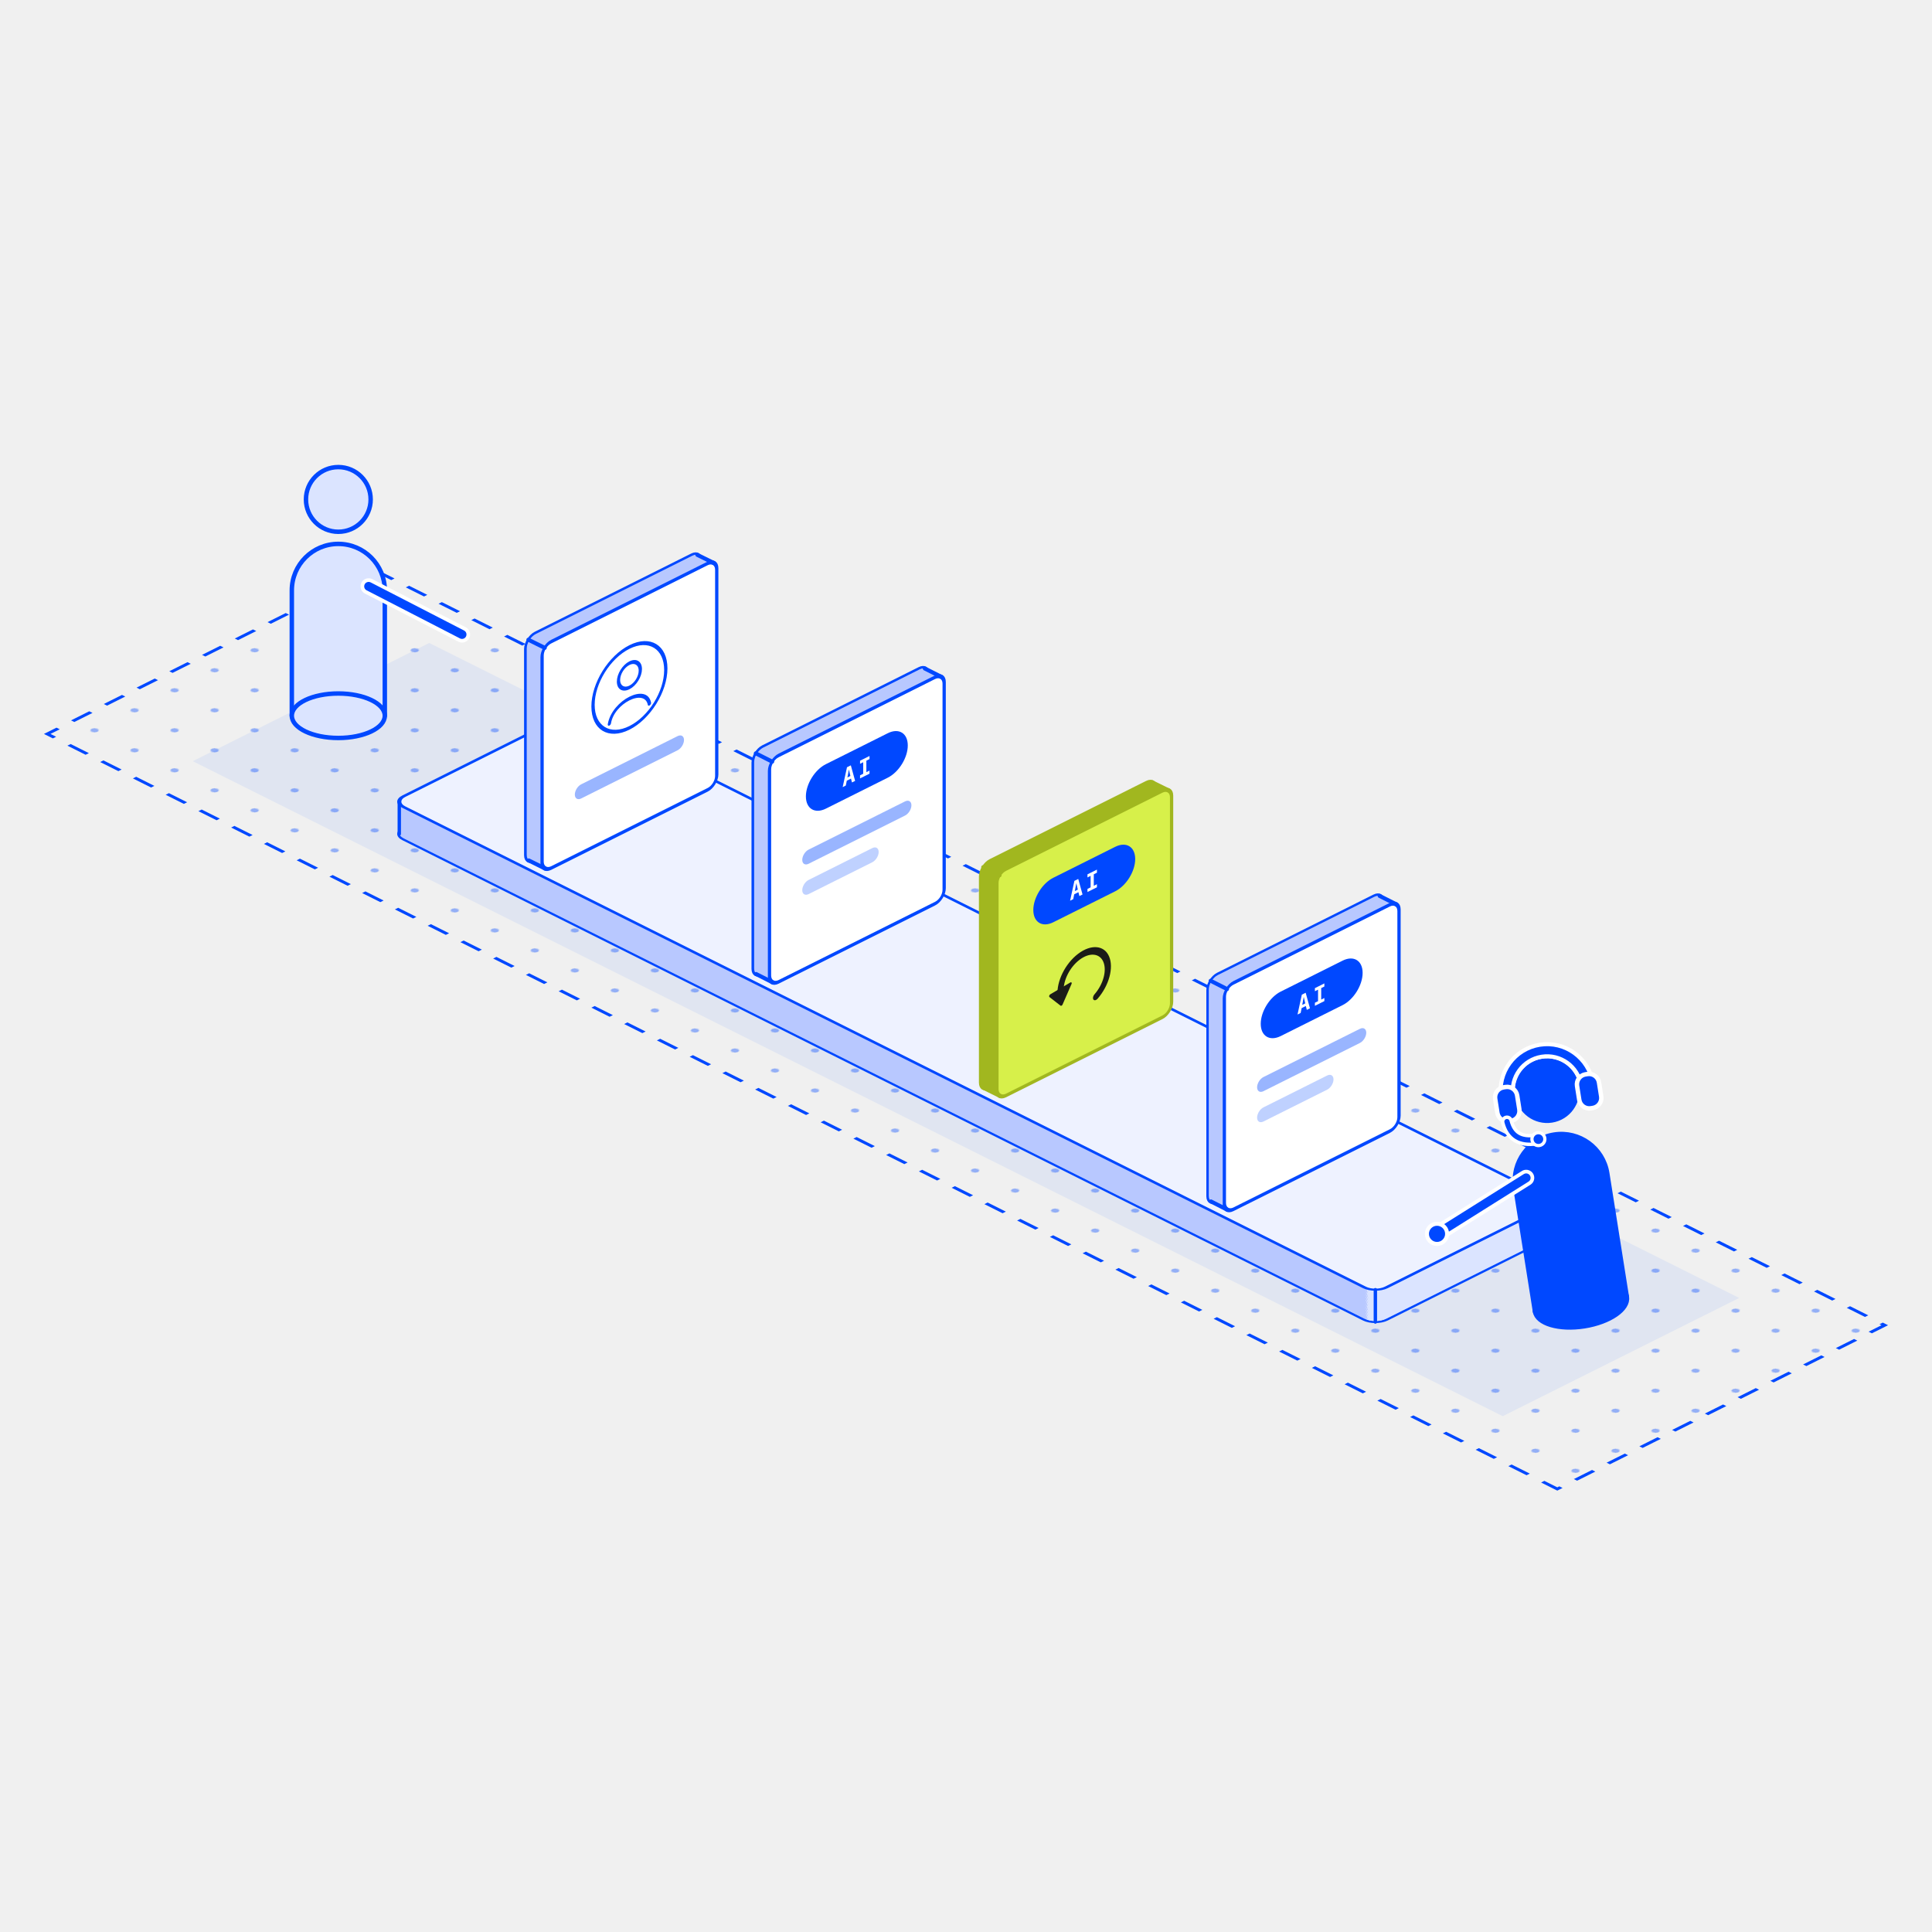
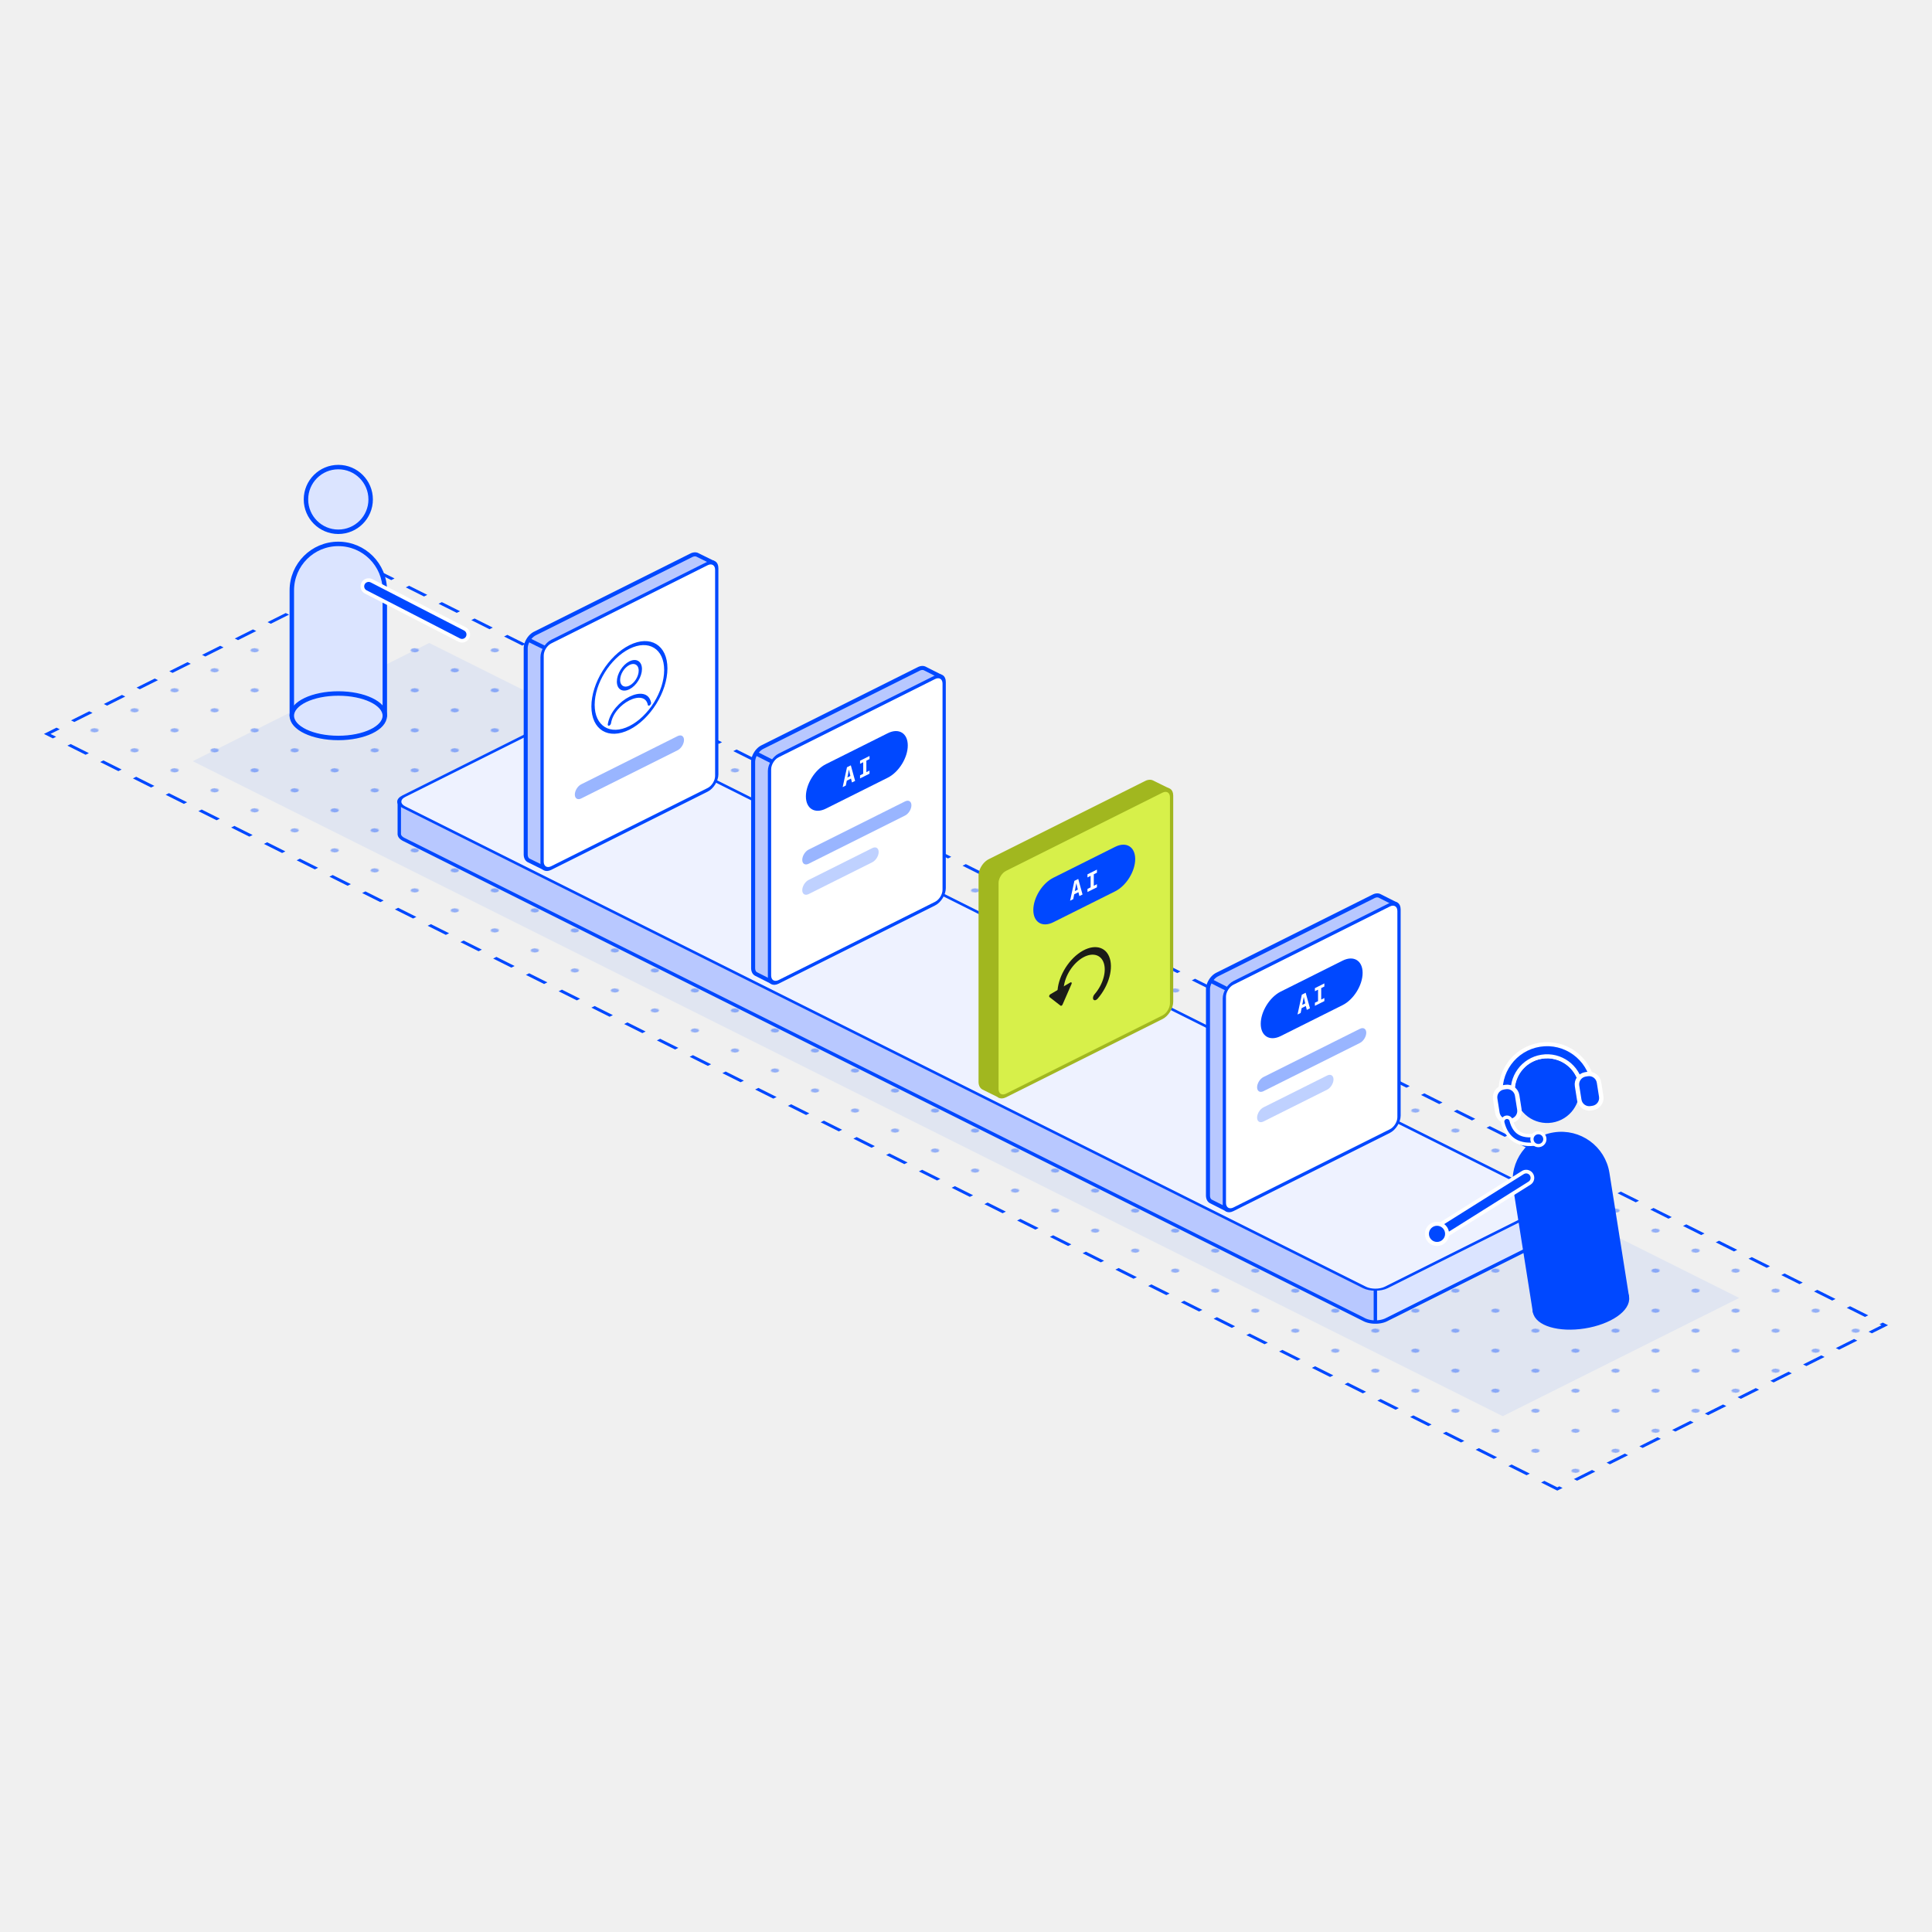
<svg xmlns="http://www.w3.org/2000/svg" width="820" height="820" viewBox="0 0 820 820" role="img" aria-label="Isometric illustration for AI Product UX. A long pale strip lies on a dotted floor like a timeline. Four small cards stand on it: one from a person, two marked AI, and in the middle a lime card marked AI with an undo arrow. A pale customer at the far end reaches toward the undone AI card, and a solid blue support person wearing a headset at the near end leans in with a fingertip on the same history." style="display: block">
  <g transform="translate(410 410) scale(0.858) translate(-594.5 -450.8)">
    <defs>
      <pattern id="floorDots" width="22" height="22" patternUnits="userSpaceOnUse">
        <circle cx="11" cy="11" r="1.6" fill="#0048FF" fill-opacity="0.38" />
      </pattern>
      <linearGradient id="stripSide" x1="0" y1="1" x2="1" y2="0">
        <stop offset="0.5" stop-color="#B8C8FF" />
        <stop offset="0.5" stop-color="#DBE4FF" />
      </linearGradient>
+       <linearGradient id="stripSide-crease-33" x1="-168.864" y1="805.349" x2="1245.349" y2="-608.864" gradientUnits="userSpaceOnUse">
+         <stop offset="0.5" stop-color="#B8C8FF" />
+         <stop offset="0.5" stop-color="#DBE4FF" />
+       </linearGradient>
    </defs>
    <g transform="matrix(0.9 0.45 -0.9 0.45 302.0 255.0)">
      <rect width="830" height="180" fill="url(#floorDots)" />
      <rect width="830" height="180" fill="none" stroke="#0048FF" stroke-width="1.8" stroke-dasharray="10 8" />
      <rect x="55.0" y="25.0" width="720" height="130" fill="#0048FF" fill-opacity="0.07" />
    </g>
    <path d="M261.0 327.0 V265.0 A23 23 0 0 1 307.0 265.0 V327.0 Z" fill="#DBE4FF" stroke="#0048FF" stroke-width="2.2" stroke-linejoin="round" />
    <ellipse cx="284.0" cy="327.0" rx="23" ry="11" fill="#DBE4FF" stroke="#0048FF" stroke-width="2.2" />
    <circle cx="284.0" cy="220.0" r="16" fill="#DBE4FF" stroke="#0048FF" stroke-width="2.2" />
    <path d="M299.0 263.0 L345.2 286.8" stroke="#FFFFFF" stroke-width="8" stroke-linecap="round" />
    <path d="M299.0 263.0 L345.2 286.8" stroke="#0048FF" stroke-width="4.4" stroke-linecap="round" />
    <g transform="matrix(0.9 0.45 -0.9 0.45 401.0 340.5)">
-       <rect width="540" height="100" rx="6" fill="url(#stripSide)" stroke="#0048FF" stroke-width="1.6" />
+       <rect width="540" height="100" rx="6" fill="url(#stripSide-crease-33)" />
    </g>
    <g transform="matrix(0.9 0.45 -0.9 0.45 401.0 340.0)">
-       <rect width="540" height="100" rx="6" fill="url(#stripSide)" />
+       <rect width="540" height="100" rx="6" fill="url(#stripSide-crease-33)" />
    </g>
    <g transform="matrix(0.9 0.45 -0.9 0.45 401.0 339.5)">
-       <rect width="540" height="100" rx="6" fill="url(#stripSide)" />
+       <rect width="540" height="100" rx="6" fill="url(#stripSide-crease-33)" />
    </g>
    <g transform="matrix(0.9 0.45 -0.9 0.45 401.0 339.0)">
-       <rect width="540" height="100" rx="6" fill="url(#stripSide)" />
+       <rect width="540" height="100" rx="6" fill="url(#stripSide-crease-33)" />
    </g>
    <g transform="matrix(0.9 0.45 -0.9 0.45 401.0 338.5)">
-       <rect width="540" height="100" rx="6" fill="url(#stripSide)" />
+       <rect width="540" height="100" rx="6" fill="url(#stripSide-crease-33)" />
    </g>
    <g transform="matrix(0.9 0.45 -0.9 0.45 401.0 338.0)">
-       <rect width="540" height="100" rx="6" fill="url(#stripSide)" />
+       <rect width="540" height="100" rx="6" fill="url(#stripSide-crease-33)" />
    </g>
    <g transform="matrix(0.9 0.45 -0.9 0.45 401.0 337.5)">
-       <rect width="540" height="100" rx="6" fill="url(#stripSide)" />
+       <rect width="540" height="100" rx="6" fill="url(#stripSide-crease-33)" />
    </g>
    <g transform="matrix(0.9 0.45 -0.9 0.45 401.0 337.0)">
-       <rect width="540" height="100" rx="6" fill="url(#stripSide)" />
+       <rect width="540" height="100" rx="6" fill="url(#stripSide-crease-33)" />
    </g>
    <g transform="matrix(0.9 0.45 -0.9 0.45 401.0 336.5)">
-       <rect width="540" height="100" rx="6" fill="url(#stripSide)" />
+       <rect width="540" height="100" rx="6" fill="url(#stripSide-crease-33)" />
    </g>
    <g transform="matrix(0.9 0.45 -0.9 0.45 401.0 336.0)">
-       <rect width="540" height="100" rx="6" fill="url(#stripSide)" />
+       <rect width="540" height="100" rx="6" fill="url(#stripSide-crease-33)" />
    </g>
    <g transform="matrix(0.9 0.45 -0.9 0.45 401.0 335.5)">
-       <rect width="540" height="100" rx="6" fill="url(#stripSide)" />
+       <rect width="540" height="100" rx="6" fill="url(#stripSide-crease-33)" />
    </g>
    <g transform="matrix(0.9 0.45 -0.9 0.45 401.0 335.0)">
-       <rect width="540" height="100" rx="6" fill="url(#stripSide)" />
+       <rect width="540" height="100" rx="6" fill="url(#stripSide-crease-33)" />
    </g>
    <g transform="matrix(0.9 0.45 -0.9 0.45 401.0 334.5)">
-       <rect width="540" height="100" rx="6" fill="url(#stripSide)" />
+       <rect width="540" height="100" rx="6" fill="url(#stripSide-crease-33)" />
    </g>
    <g transform="matrix(0.9 0.45 -0.9 0.45 401.0 334.0)">
-       <rect width="540" height="100" rx="6" fill="url(#stripSide)" />
+       <rect width="540" height="100" rx="6" fill="url(#stripSide-crease-33)" />
    </g>
    <g transform="matrix(0.9 0.45 -0.9 0.45 401.0 333.5)">
-       <rect width="540" height="100" rx="6" fill="url(#stripSide)" />
+       <rect width="540" height="100" rx="6" fill="url(#stripSide-crease-33)" />
    </g>
    <g transform="matrix(0.9 0.45 -0.9 0.45 401.0 333.0)">
-       <rect width="540" height="100" rx="6" fill="url(#stripSide)" />
+       <rect width="540" height="100" rx="6" fill="url(#stripSide-crease-33)" />
    </g>
    <g transform="matrix(0.9 0.45 -0.9 0.45 401.0 332.5)">
-       <rect width="540" height="100" rx="6" fill="url(#stripSide)" />
+       <rect width="540" height="100" rx="6" fill="url(#stripSide-crease-33)" />
    </g>
    <g transform="matrix(0.9 0.45 -0.9 0.45 401.0 332.0)">
-       <rect width="540" height="100" rx="6" fill="url(#stripSide)" />
+       <rect width="540" height="100" rx="6" fill="url(#stripSide-crease-33)" />
    </g>
    <g transform="matrix(0.9 0.45 -0.9 0.45 401.0 331.5)">
-       <rect width="540" height="100" rx="6" fill="url(#stripSide)" />
+       <rect width="540" height="100" rx="6" fill="url(#stripSide-crease-33)" />
    </g>
    <g transform="matrix(0.9 0.45 -0.9 0.45 401.0 331.0)">
-       <rect width="540" height="100" rx="6" fill="url(#stripSide)" />
+       <rect width="540" height="100" rx="6" fill="url(#stripSide-crease-33)" />
    </g>
    <g transform="matrix(0.9 0.45 -0.9 0.45 401.0 330.5)">
-       <rect width="540" height="100" rx="6" fill="url(#stripSide)" />
+       <rect width="540" height="100" rx="6" fill="url(#stripSide-crease-33)" />
    </g>
    <g transform="matrix(0.9 0.45 -0.9 0.45 401.0 330.0)">
-       <rect width="540" height="100" rx="6" fill="url(#stripSide)" />
+       <rect width="540" height="100" rx="6" fill="url(#stripSide-crease-33)" />
    </g>
    <g transform="matrix(0.9 0.45 -0.9 0.45 401.0 329.5)">
-       <rect width="540" height="100" rx="6" fill="url(#stripSide)" />
+       <rect width="540" height="100" rx="6" fill="url(#stripSide-crease-33)" />
    </g>
    <g transform="matrix(0.9 0.45 -0.9 0.45 401.0 329.0)">
-       <rect width="540" height="100" rx="6" fill="url(#stripSide)" />
+       <rect width="540" height="100" rx="6" fill="url(#stripSide-crease-33)" />
    </g>
    <g transform="matrix(0.9 0.45 -0.9 0.45 401.0 328.5)">
-       <rect width="540" height="100" rx="6" fill="url(#stripSide)" />
+       <rect width="540" height="100" rx="6" fill="url(#stripSide-crease-33)" />
    </g>
    <g transform="matrix(0.9 0.45 -0.9 0.45 401.0 328.0)">
-       <rect width="540" height="100" rx="6" fill="url(#stripSide)" />
+       <rect width="540" height="100" rx="6" fill="url(#stripSide-crease-33)" />
    </g>
    <g transform="matrix(0.9 0.45 -0.9 0.45 401.0 327.5)">
-       <rect width="540" height="100" rx="6" fill="url(#stripSide)" />
+       <rect width="540" height="100" rx="6" fill="url(#stripSide-crease-33)" />
    </g>
    <g transform="matrix(0.9 0.45 -0.9 0.45 401.0 327.0)">
-       <rect width="540" height="100" rx="6" fill="url(#stripSide)" />
+       <rect width="540" height="100" rx="6" fill="url(#stripSide-crease-33)" />
    </g>
    <g transform="matrix(0.9 0.45 -0.9 0.45 401.0 326.5)">
-       <rect width="540" height="100" rx="6" fill="url(#stripSide)" />
+       <rect width="540" height="100" rx="6" fill="url(#stripSide-crease-33)" />
    </g>
    <g transform="matrix(0.9 0.45 -0.9 0.45 401.0 326.0)">
-       <rect width="540" height="100" rx="6" fill="url(#stripSide)" />
+       <rect width="540" height="100" rx="6" fill="url(#stripSide-crease-33)" />
    </g>
    <g transform="matrix(0.9 0.45 -0.9 0.45 401.0 325.5)">
-       <rect width="540" height="100" rx="6" fill="url(#stripSide)" />
+       <rect width="540" height="100" rx="6" fill="url(#stripSide-crease-33)" />
    </g>
    <g transform="matrix(0.9 0.45 -0.9 0.45 401.0 325.0)">
-       <rect width="540" height="100" rx="6" fill="url(#stripSide)" />
-     </g>
+       <rect width="540" height="100" rx="6" fill="url(#stripSide-crease-33)" />
+     </g>
+     <path d="M883.84 567.50 L883.84 583.50 L883.82 583.75 L883.77 584.00 L883.69 584.24 L883.58 584.49 L883.43 584.73 L883.26 584.96 L883.05 585.19 L882.81 585.41 L882.55 585.62 L882.26 585.82 L881.94 586.02 L881.60 586.20 L802.40 625.80 L802.04 625.97 L801.65 626.13 L801.24 626.27 L800.82 626.41 L800.38 626.52 L799.92 626.63 L799.45 626.72 L798.98 626.79 L798.49 626.85 L798.00 626.89 L797.50 626.91 L797.00 626.92 L796.50 626.91 L796.00 626.89 L795.51 626.85 L795.02 626.79 L794.55 626.72 L794.08 626.63 L793.62 626.52 L793.18 626.41 L792.76 626.27 L792.35 626.13 L791.96 625.97 L791.60 625.80 L316.40 388.20 L316.06 388.02 L315.74 387.82 L315.45 387.62 L315.19 387.41 L314.95 387.19 L314.74 386.96 L314.57 386.73 L314.42 386.49 L314.31 386.24 L314.23 386.00 L314.18 385.75 L314.16 385.50 L314.16 369.50" fill="none" stroke="#0048FF" stroke-width="1.44" vector-effect="non-scaling-stroke" stroke-linecap="butt" stroke-linejoin="round" data-polish="slab-outline" />
+     <path d="M797.00 610.92 L797.00 626.92" fill="none" stroke="#0048FF" stroke-width="1.44" vector-effect="non-scaling-stroke" stroke-linecap="butt" stroke-linejoin="round" data-polish="slab-crease" />
    <g transform="matrix(0.9 0.45 -0.9 0.45 401.0 324.5)">
-       <rect width="540" height="100" rx="6" fill="#EEF2FF" stroke="#0048FF" stroke-width="1.6" />
-     </g>
-     <path d="M883.84 567.50 L883.84 583.50 M797.00 610.92 L797.00 626.92 M314.16 369.50 L314.16 385.50" fill="none" stroke="#0048FF" stroke-width="1.44" stroke-linecap="round" vector-effect="non-scaling-stroke" data-polish="corner-edges" />
+       <rect width="540" height="100" rx="6" fill="#EEF2FF" stroke-width="1.6" />
+       <rect width="540" height="100" rx="6" stroke="#0048FF" stroke-width="1.6" data-i="41" fill="none" data-polish="front-outline" />
+     </g>
    <g transform="matrix(0.9 -0.45 0 1 376.7 288.6)">
-       <rect width="96" height="112" rx="5" fill="#B8C8FF" stroke="#0048FF" stroke-width="1.8" />
+       <rect width="96" height="112" rx="5" fill="#B8C8FF" />
    </g>
    <g transform="matrix(0.9 -0.45 0 1 377.2 288.8)">
      <rect width="96" height="112" rx="5" fill="#B8C8FF" />
    </g>
    <g transform="matrix(0.9 -0.45 0 1 377.6 289.0)">
      <rect width="96" height="112" rx="5" fill="#B8C8FF" />
    </g>
    <g transform="matrix(0.9 -0.45 0 1 378.1 289.2)">
      <rect width="96" height="112" rx="5" fill="#B8C8FF" />
    </g>
    <g transform="matrix(0.9 -0.45 0 1 378.5 289.5)">
      <rect width="96" height="112" rx="5" fill="#B8C8FF" />
    </g>
    <g transform="matrix(0.9 -0.45 0 1 378.9 289.7)">
      <rect width="96" height="112" rx="5" fill="#B8C8FF" />
    </g>
    <g transform="matrix(0.9 -0.45 0 1 379.4 289.9)">
      <rect width="96" height="112" rx="5" fill="#B8C8FF" />
    </g>
    <g transform="matrix(0.9 -0.45 0 1 379.9 290.1)">
      <rect width="96" height="112" rx="5" fill="#B8C8FF" />
    </g>
    <g transform="matrix(0.9 -0.45 0 1 380.3 290.4)">
      <rect width="96" height="112" rx="5" fill="#B8C8FF" />
    </g>
    <g transform="matrix(0.9 -0.45 0 1 380.8 290.6)">
      <rect width="96" height="112" rx="5" fill="#B8C8FF" />
    </g>
    <g transform="matrix(0.9 -0.45 0 1 381.2 290.8)">
      <rect width="96" height="112" rx="5" fill="#B8C8FF" />
    </g>
    <g transform="matrix(0.9 -0.45 0 1 381.7 291.0)">
      <rect width="96" height="112" rx="5" fill="#B8C8FF" />
    </g>
    <g transform="matrix(0.9 -0.45 0 1 382.1 291.2)">
      <rect width="96" height="112" rx="5" fill="#B8C8FF" />
    </g>
    <g transform="matrix(0.9 -0.45 0 1 382.6 291.5)">
      <rect width="96" height="112" rx="5" fill="#B8C8FF" />
    </g>
    <g transform="matrix(0.9 -0.45 0 1 383.0 291.7)">
      <rect width="96" height="112" rx="5" fill="#B8C8FF" />
    </g>
    <g transform="matrix(0.9 -0.45 0 1 383.4 291.9)">
      <rect width="96" height="112" rx="5" fill="#B8C8FF" />
    </g>
    <g transform="matrix(0.9 -0.45 0 1 383.9 292.2)">
      <rect width="96" height="112" rx="5" fill="#B8C8FF" />
    </g>
    <g transform="matrix(0.9 -0.45 0 1 384.4 292.4)">
      <rect width="96" height="112" rx="5" fill="#B8C8FF" />
    </g>
+     <path d="M386.30 402.58 L378.20 398.58 L377.99 398.46 L377.79 398.32 L377.61 398.16 L377.44 397.98 L377.29 397.78 L377.15 397.56 L377.03 397.33 L376.93 397.07 L376.85 396.80 L376.78 396.52 L376.74 396.23 L376.71 395.92 L376.70 395.60 L376.70 293.60 L376.71 293.27 L376.74 292.93 L376.79 292.58 L376.85 292.23 L376.94 291.87 L377.04 291.52 L377.16 291.16 L377.30 290.80 L377.46 290.44 L377.63 290.09 L377.82 289.74 L378.02 289.41 L378.23 289.07 L378.46 288.75 L378.70 288.44 L378.95 288.14 L379.21 287.86 L379.48 287.59 L379.75 287.34 L380.04 287.10 L380.32 286.89 L380.61 286.69 L380.91 286.51 L381.20 286.35 L458.60 247.65 L458.87 247.52 L459.15 247.41 L459.42 247.32 L459.68 247.26 L459.95 247.21 L460.21 247.18 L460.46 247.17 L460.70 247.18 L460.94 247.21 L461.17 247.26 L461.39 247.33 L461.60 247.42 L469.70 251.42" fill="none" stroke="#0048FF" stroke-width="1.71" vector-effect="non-scaling-stroke" stroke-linecap="butt" stroke-linejoin="round" data-polish="slab-outline" />
+     <path d="M386.12 293.41 L378.02 289.41" fill="none" stroke="#0048FF" stroke-width="1.71" vector-effect="non-scaling-stroke" stroke-linecap="butt" stroke-linejoin="round" data-polish="slab-crease" />
    <g transform="matrix(0.9 -0.45 0 1 384.8 292.6)">
-       <rect width="96" height="112" rx="5" fill="#FFFFFF" stroke="#0048FF" stroke-width="1.8" />
+       <rect width="96" height="112" rx="5" fill="#FFFFFF" stroke-width="1.8" />
      <circle cx="48" cy="42" r="20" fill="#FFFFFF" stroke="#0048FF" stroke-width="1.8" />
      <circle cx="48" cy="36" r="6" fill="none" stroke="#0048FF" stroke-width="1.8" />
      <path d="M37 55 C39 45 57 45 59 55" fill="none" stroke="#0048FF" stroke-width="1.8" stroke-linecap="round" />
      <rect x="18" y="78" width="60" height="7" rx="3.5" fill="#0048FF" fill-opacity="0.4" />
-     </g>
-     <path d="M386.12 293.41 L378.02 289.41 M469.70 251.42 L461.60 247.42 M386.30 402.58 L378.20 398.58" fill="none" stroke="#0048FF" stroke-width="1.71" stroke-linecap="round" vector-effect="non-scaling-stroke" data-polish="corner-edges" />
+       <rect width="96" height="112" rx="5" stroke="#0048FF" stroke-width="1.8" data-i="60" fill="none" data-polish="front-outline" />
+     </g>
    <g transform="matrix(0.9 -0.45 0 1 489.2 344.8)">
-       <rect width="96" height="112" rx="5" fill="#B8C8FF" stroke="#0048FF" stroke-width="1.8" />
+       <rect width="96" height="112" rx="5" fill="#B8C8FF" />
    </g>
    <g transform="matrix(0.9 -0.45 0 1 489.7 345.0)">
      <rect width="96" height="112" rx="5" fill="#B8C8FF" />
    </g>
    <g transform="matrix(0.9 -0.45 0 1 490.1 345.2)">
      <rect width="96" height="112" rx="5" fill="#B8C8FF" />
    </g>
    <g transform="matrix(0.9 -0.45 0 1 490.6 345.5)">
      <rect width="96" height="112" rx="5" fill="#B8C8FF" />
    </g>
    <g transform="matrix(0.9 -0.45 0 1 491.0 345.7)">
      <rect width="96" height="112" rx="5" fill="#B8C8FF" />
    </g>
    <g transform="matrix(0.9 -0.45 0 1 491.4 345.9)">
      <rect width="96" height="112" rx="5" fill="#B8C8FF" />
    </g>
    <g transform="matrix(0.9 -0.45 0 1 491.9 346.2)">
      <rect width="96" height="112" rx="5" fill="#B8C8FF" />
    </g>
    <g transform="matrix(0.9 -0.45 0 1 492.4 346.4)">
      <rect width="96" height="112" rx="5" fill="#B8C8FF" />
    </g>
    <g transform="matrix(0.9 -0.45 0 1 492.8 346.6)">
      <rect width="96" height="112" rx="5" fill="#B8C8FF" />
    </g>
    <g transform="matrix(0.9 -0.45 0 1 493.2 346.8)">
      <rect width="96" height="112" rx="5" fill="#B8C8FF" />
    </g>
    <g transform="matrix(0.9 -0.45 0 1 493.7 347.1)">
      <rect width="96" height="112" rx="5" fill="#B8C8FF" />
    </g>
    <g transform="matrix(0.9 -0.45 0 1 494.2 347.3)">
      <rect width="96" height="112" rx="5" fill="#B8C8FF" />
    </g>
    <g transform="matrix(0.9 -0.45 0 1 494.6 347.5)">
      <rect width="96" height="112" rx="5" fill="#B8C8FF" />
    </g>
    <g transform="matrix(0.9 -0.45 0 1 495.1 347.7)">
      <rect width="96" height="112" rx="5" fill="#B8C8FF" />
    </g>
    <g transform="matrix(0.9 -0.45 0 1 495.5 348.0)">
      <rect width="96" height="112" rx="5" fill="#B8C8FF" />
    </g>
    <g transform="matrix(0.9 -0.45 0 1 495.9 348.2)">
      <rect width="96" height="112" rx="5" fill="#B8C8FF" />
    </g>
    <g transform="matrix(0.9 -0.45 0 1 496.4 348.4)">
      <rect width="96" height="112" rx="5" fill="#B8C8FF" />
    </g>
    <g transform="matrix(0.9 -0.45 0 1 496.9 348.6)">
      <rect width="96" height="112" rx="5" fill="#B8C8FF" />
    </g>
+     <path d="M498.78 458.87 L490.68 454.77 L490.47 454.65 L490.28 454.51 L490.10 454.35 L489.93 454.17 L489.78 453.97 L489.65 453.75 L489.53 453.51 L489.43 453.26 L489.35 453.00 L489.28 452.72 L489.24 452.42 L489.21 452.12 L489.20 451.80 L489.20 349.80 L489.21 349.47 L489.24 349.13 L489.29 348.78 L489.35 348.43 L489.44 348.07 L489.54 347.72 L489.66 347.36 L489.80 347.00 L489.96 346.64 L490.13 346.29 L490.32 345.94 L490.52 345.61 L490.73 345.27 L490.96 344.95 L491.20 344.64 L491.45 344.34 L491.71 344.06 L491.98 343.79 L492.25 343.54 L492.54 343.30 L492.82 343.09 L493.11 342.89 L493.41 342.71 L493.70 342.55 L571.10 303.85 L571.38 303.72 L571.65 303.61 L571.92 303.52 L572.19 303.45 L572.46 303.40 L572.72 303.38 L572.97 303.37 L573.22 303.38 L573.46 303.41 L573.69 303.47 L573.91 303.54 L574.12 303.63 L582.22 307.73" fill="none" stroke="#0048FF" stroke-width="1.71" vector-effect="non-scaling-stroke" stroke-linecap="butt" stroke-linejoin="round" data-polish="slab-outline" />
+     <path d="M498.62 349.71 L490.52 345.61" fill="none" stroke="#0048FF" stroke-width="1.71" vector-effect="non-scaling-stroke" stroke-linecap="butt" stroke-linejoin="round" data-polish="slab-crease" />
    <g transform="matrix(0.9 -0.45 0 1 497.3 348.9)">
-       <rect width="96" height="112" rx="5" fill="#FFFFFF" stroke="#0048FF" stroke-width="1.8" />
+       <rect width="96" height="112" rx="5" fill="#FFFFFF" stroke-width="1.8" />
      <rect x="20" y="16" width="56" height="22" rx="11" fill="#0048FF" />
      <text x="48" y="31.5" text-anchor="middle" font-family="'IBM Plex Mono', ui-monospace, monospace" font-size="12" font-weight="600" letter-spacing="1.5" fill="#FFFFFF">AI</text>
      <rect x="18" y="54" width="60" height="7" rx="3.5" fill="#0048FF" fill-opacity="0.4" />
      <rect x="18" y="69" width="42" height="7" rx="3.5" fill="#0048FF" fill-opacity="0.25" />
-     </g>
-     <path d="M498.62 349.71 L490.52 345.61 M582.22 307.73 L574.12 303.63 M498.78 458.87 L490.68 454.77" fill="none" stroke="#0048FF" stroke-width="1.71" stroke-linecap="round" vector-effect="non-scaling-stroke" data-polish="corner-edges" />
+       <rect width="96" height="112" rx="5" stroke="#0048FF" stroke-width="1.8" data-i="83" fill="none" data-polish="front-outline" />
+     </g>
    <g transform="matrix(0.9 -0.45 0 1 601.7 401.1)">
-       <rect width="96" height="112" rx="5" fill="#A1B71F" stroke="#A1B71F" stroke-width="1.8" />
+       <rect width="96" height="112" rx="5" fill="#A1B71F" />
    </g>
    <g transform="matrix(0.9 -0.45 0 1 602.1 401.3)">
      <rect width="96" height="112" rx="5" fill="#A1B71F" />
    </g>
    <g transform="matrix(0.9 -0.45 0 1 602.6 401.5)">
      <rect width="96" height="112" rx="5" fill="#A1B71F" />
    </g>
    <g transform="matrix(0.9 -0.45 0 1 603.0 401.7)">
      <rect width="96" height="112" rx="5" fill="#A1B71F" />
    </g>
    <g transform="matrix(0.9 -0.45 0 1 603.5 402.0)">
      <rect width="96" height="112" rx="5" fill="#A1B71F" />
    </g>
    <g transform="matrix(0.9 -0.45 0 1 603.9 402.2)">
      <rect width="96" height="112" rx="5" fill="#A1B71F" />
    </g>
    <g transform="matrix(0.9 -0.45 0 1 604.4 402.4)">
      <rect width="96" height="112" rx="5" fill="#A1B71F" />
    </g>
    <g transform="matrix(0.9 -0.45 0 1 604.8 402.6)">
      <rect width="96" height="112" rx="5" fill="#A1B71F" />
    </g>
    <g transform="matrix(0.9 -0.45 0 1 605.3 402.9)">
      <rect width="96" height="112" rx="5" fill="#A1B71F" />
    </g>
    <g transform="matrix(0.9 -0.45 0 1 605.8 403.1)">
      <rect width="96" height="112" rx="5" fill="#A1B71F" />
    </g>
    <g transform="matrix(0.9 -0.45 0 1 606.2 403.3)">
      <rect width="96" height="112" rx="5" fill="#A1B71F" />
    </g>
    <g transform="matrix(0.9 -0.45 0 1 606.6 403.5)">
      <rect width="96" height="112" rx="5" fill="#A1B71F" />
    </g>
    <g transform="matrix(0.9 -0.45 0 1 607.1 403.8)">
      <rect width="96" height="112" rx="5" fill="#A1B71F" />
    </g>
    <g transform="matrix(0.9 -0.45 0 1 607.5 404.0)">
      <rect width="96" height="112" rx="5" fill="#A1B71F" />
    </g>
    <g transform="matrix(0.9 -0.45 0 1 608.0 404.2)">
      <rect width="96" height="112" rx="5" fill="#A1B71F" />
    </g>
    <g transform="matrix(0.9 -0.45 0 1 608.4 404.4)">
      <rect width="96" height="112" rx="5" fill="#A1B71F" />
    </g>
    <g transform="matrix(0.9 -0.45 0 1 608.9 404.7)">
      <rect width="96" height="112" rx="5" fill="#A1B71F" />
    </g>
    <g transform="matrix(0.9 -0.45 0 1 609.3 404.9)">
      <rect width="96" height="112" rx="5" fill="#A1B71F" />
    </g>
+     <path d="M611.30 515.08 L603.20 511.08 L602.99 510.96 L602.79 510.82 L602.61 510.66 L602.44 510.48 L602.29 510.28 L602.15 510.06 L602.03 509.83 L601.93 509.57 L601.85 509.30 L601.78 509.02 L601.74 508.73 L601.71 508.42 L601.70 508.10 L601.70 406.10 L601.71 405.77 L601.74 405.43 L601.79 405.08 L601.85 404.73 L601.94 404.37 L602.04 404.02 L602.16 403.66 L602.30 403.30 L602.46 402.94 L602.63 402.59 L602.82 402.24 L603.02 401.91 L603.23 401.57 L603.46 401.25 L603.70 400.94 L603.95 400.64 L604.21 400.36 L604.48 400.09 L604.75 399.84 L605.04 399.60 L605.32 399.39 L605.61 399.19 L605.91 399.01 L606.20 398.85 L683.60 360.15 L683.87 360.02 L684.15 359.91 L684.42 359.82 L684.68 359.76 L684.95 359.71 L685.21 359.68 L685.46 359.67 L685.70 359.68 L685.94 359.71 L686.17 359.76 L686.39 359.83 L686.60 359.92 L694.70 363.92" fill="none" stroke="#A1B71F" stroke-width="1.71" vector-effect="non-scaling-stroke" stroke-linecap="butt" stroke-linejoin="round" data-polish="slab-outline" />
+     <path d="M611.12 405.91 L603.02 401.91" fill="none" stroke="#A1B71F" stroke-width="1.71" vector-effect="non-scaling-stroke" stroke-linecap="butt" stroke-linejoin="round" data-polish="slab-crease" />
    <g transform="matrix(0.9 -0.45 0 1 609.8 405.1)">
-       <rect width="96" height="112" rx="5" fill="#D7F04A" stroke="#A1B71F" stroke-width="1.8" />
+       <rect width="96" height="112" rx="5" fill="#D7F04A" stroke-width="1.8" />
      <rect x="20" y="16" width="56" height="22" rx="11" fill="#0048FF" />
      <text x="48" y="31.5" text-anchor="middle" font-family="'IBM Plex Mono', ui-monospace, monospace" font-size="12" font-weight="600" letter-spacing="1.5" fill="#FFFFFF">AI</text>
      <path d="M54.5 85.3 A13 13 0 1 0 35.0 75.1" fill="none" stroke="#1B1B18" stroke-width="3.4" stroke-linecap="round" />
      <path d="M35.5 80.6 L29.4 73.6 L40.4 72.7 Z" fill="#1B1B18" stroke="#1B1B18" stroke-width="1.4" stroke-linejoin="round" />
-     </g>
-     <path d="M611.12 405.91 L603.02 401.91 M694.70 363.92 L686.60 359.92 M611.30 515.08 L603.20 511.08" fill="none" stroke="#A1B71F" stroke-width="1.71" stroke-linecap="round" vector-effect="non-scaling-stroke" data-polish="corner-edges" />
+       <rect width="96" height="112" rx="5" stroke="#A1B71F" stroke-width="1.8" data-i="105" fill="none" data-polish="front-outline" />
+     </g>
    <g transform="matrix(0.9 -0.45 0 1 714.2 457.3)">
-       <rect width="96" height="112" rx="5" fill="#B8C8FF" stroke="#0048FF" stroke-width="1.8" />
+       <rect width="96" height="112" rx="5" fill="#B8C8FF" />
    </g>
    <g transform="matrix(0.9 -0.45 0 1 714.6 457.5)">
      <rect width="96" height="112" rx="5" fill="#B8C8FF" />
    </g>
    <g transform="matrix(0.9 -0.45 0 1 715.1 457.8)">
      <rect width="96" height="112" rx="5" fill="#B8C8FF" />
    </g>
    <g transform="matrix(0.9 -0.45 0 1 715.5 458.0)">
      <rect width="96" height="112" rx="5" fill="#B8C8FF" />
    </g>
    <g transform="matrix(0.9 -0.45 0 1 716.0 458.2)">
      <rect width="96" height="112" rx="5" fill="#B8C8FF" />
    </g>
    <g transform="matrix(0.9 -0.45 0 1 716.4 458.4)">
      <rect width="96" height="112" rx="5" fill="#B8C8FF" />
    </g>
    <g transform="matrix(0.9 -0.45 0 1 716.9 458.7)">
      <rect width="96" height="112" rx="5" fill="#B8C8FF" />
    </g>
    <g transform="matrix(0.9 -0.45 0 1 717.3 458.9)">
      <rect width="96" height="112" rx="5" fill="#B8C8FF" />
    </g>
    <g transform="matrix(0.9 -0.45 0 1 717.8 459.1)">
      <rect width="96" height="112" rx="5" fill="#B8C8FF" />
    </g>
    <g transform="matrix(0.9 -0.45 0 1 718.2 459.3)">
      <rect width="96" height="112" rx="5" fill="#B8C8FF" />
    </g>
    <g transform="matrix(0.9 -0.45 0 1 718.7 459.6)">
      <rect width="96" height="112" rx="5" fill="#B8C8FF" />
    </g>
    <g transform="matrix(0.9 -0.45 0 1 719.1 459.8)">
      <rect width="96" height="112" rx="5" fill="#B8C8FF" />
    </g>
    <g transform="matrix(0.9 -0.45 0 1 719.6 460.0)">
      <rect width="96" height="112" rx="5" fill="#B8C8FF" />
    </g>
    <g transform="matrix(0.9 -0.45 0 1 720.0 460.2)">
      <rect width="96" height="112" rx="5" fill="#B8C8FF" />
    </g>
    <g transform="matrix(0.9 -0.45 0 1 720.5 460.5)">
      <rect width="96" height="112" rx="5" fill="#B8C8FF" />
    </g>
    <g transform="matrix(0.9 -0.45 0 1 720.9 460.7)">
      <rect width="96" height="112" rx="5" fill="#B8C8FF" />
    </g>
    <g transform="matrix(0.9 -0.45 0 1 721.4 460.9)">
      <rect width="96" height="112" rx="5" fill="#B8C8FF" />
    </g>
    <g transform="matrix(0.9 -0.45 0 1 721.8 461.1)">
      <rect width="96" height="112" rx="5" fill="#B8C8FF" />
    </g>
+     <path d="M723.78 571.37 L715.68 567.27 L715.47 567.15 L715.28 567.01 L715.10 566.85 L714.93 566.67 L714.78 566.47 L714.65 566.25 L714.53 566.01 L714.43 565.76 L714.35 565.50 L714.28 565.22 L714.24 564.92 L714.21 564.62 L714.20 564.30 L714.20 462.30 L714.21 461.97 L714.24 461.63 L714.29 461.28 L714.35 460.93 L714.44 460.57 L714.54 460.22 L714.66 459.86 L714.80 459.50 L714.96 459.14 L715.13 458.79 L715.32 458.44 L715.52 458.11 L715.73 457.77 L715.96 457.45 L716.20 457.14 L716.45 456.84 L716.71 456.56 L716.98 456.29 L717.25 456.04 L717.54 455.80 L717.82 455.59 L718.11 455.39 L718.41 455.21 L718.70 455.05 L796.10 416.35 L796.38 416.22 L796.65 416.11 L796.92 416.02 L797.19 415.95 L797.46 415.90 L797.72 415.88 L797.97 415.87 L798.22 415.88 L798.46 415.91 L798.69 415.97 L798.91 416.04 L799.12 416.13 L807.22 420.23" fill="none" stroke="#0048FF" stroke-width="1.71" vector-effect="non-scaling-stroke" stroke-linecap="butt" stroke-linejoin="round" data-polish="slab-outline" />
+     <path d="M723.62 462.21 L715.52 458.11" fill="none" stroke="#0048FF" stroke-width="1.71" vector-effect="non-scaling-stroke" stroke-linecap="butt" stroke-linejoin="round" data-polish="slab-crease" />
    <g transform="matrix(0.9 -0.45 0 1 722.3 461.4)">
-       <rect width="96" height="112" rx="5" fill="#FFFFFF" stroke="#0048FF" stroke-width="1.8" />
+       <rect width="96" height="112" rx="5" fill="#FFFFFF" stroke-width="1.8" />
      <rect x="20" y="16" width="56" height="22" rx="11" fill="#0048FF" />
      <text x="48" y="31.5" text-anchor="middle" font-family="'IBM Plex Mono', ui-monospace, monospace" font-size="12" font-weight="600" letter-spacing="1.5" fill="#FFFFFF">AI</text>
      <rect x="18" y="54" width="60" height="7" rx="3.5" fill="#0048FF" fill-opacity="0.4" />
      <rect x="18" y="69" width="42" height="7" rx="3.5" fill="#0048FF" fill-opacity="0.25" />
-     </g>
-     <path d="M723.62 462.21 L715.52 458.11 M807.22 420.23 L799.12 416.13 M723.78 571.37 L715.68 567.27" fill="none" stroke="#0048FF" stroke-width="1.71" stroke-linecap="round" vector-effect="non-scaling-stroke" data-polish="corner-edges" />
+       <rect width="96" height="112" rx="5" stroke="#0048FF" stroke-width="1.8" data-i="127" fill="none" data-polish="front-outline" />
+     </g>
    <g transform="rotate(-9 898.7 618.2)">
      <path d="M875.7 618.15 V556.15 A23 23 0 0 1 921.7 556.15 V618.15 Z" fill="#0048FF" stroke="#0048FF" stroke-width="2.2" stroke-linejoin="round" />
      <ellipse cx="898.7" cy="618.15" rx="23" ry="11" fill="#0048FF" stroke="#0048FF" stroke-width="2.2" />
      <circle cx="898.7" cy="511.15" r="16" fill="#0048FF" />
      <path d="M878.7 511.15 A20 20 0 0 1 918.7 511.15" fill="none" stroke="#FFFFFF" stroke-width="8" stroke-linecap="round" />
      <path d="M878.7 511.15 A20 20 0 0 1 918.7 511.15" fill="none" stroke="#0048FF" stroke-width="4" stroke-linecap="round" />
      <rect x="872.7" y="506.15" width="11" height="17" rx="5" fill="#0048FF" stroke="#FFFFFF" stroke-width="2.2" />
      <rect x="913.7" y="506.15" width="11" height="17" rx="5" fill="#0048FF" stroke="#FFFFFF" stroke-width="2.2" />
      <path d="M876.7 523.15 Q877.7 534.15 889.7 534.15" fill="none" stroke="#FFFFFF" stroke-width="6" stroke-linecap="round" />
      <path d="M876.7 523.15 Q877.7 534.15 889.7 534.15" fill="none" stroke="#0048FF" stroke-width="2.6" stroke-linecap="round" />
      <circle cx="890.7" cy="534.15" r="3.2" fill="#0048FF" stroke="#FFFFFF" stroke-width="1.6" />
    </g>
    <path d="M871.6 555.6 L827.5 583.3" stroke="#FFFFFF" stroke-width="8" stroke-linecap="round" />
    <path d="M871.6 555.6 L827.5 583.3" stroke="#0048FF" stroke-width="4.4" stroke-linecap="round" />
    <circle cx="827.5" cy="583.3" r="5" fill="#0048FF" stroke="#FFFFFF" stroke-width="2" />
  </g>
</svg>
